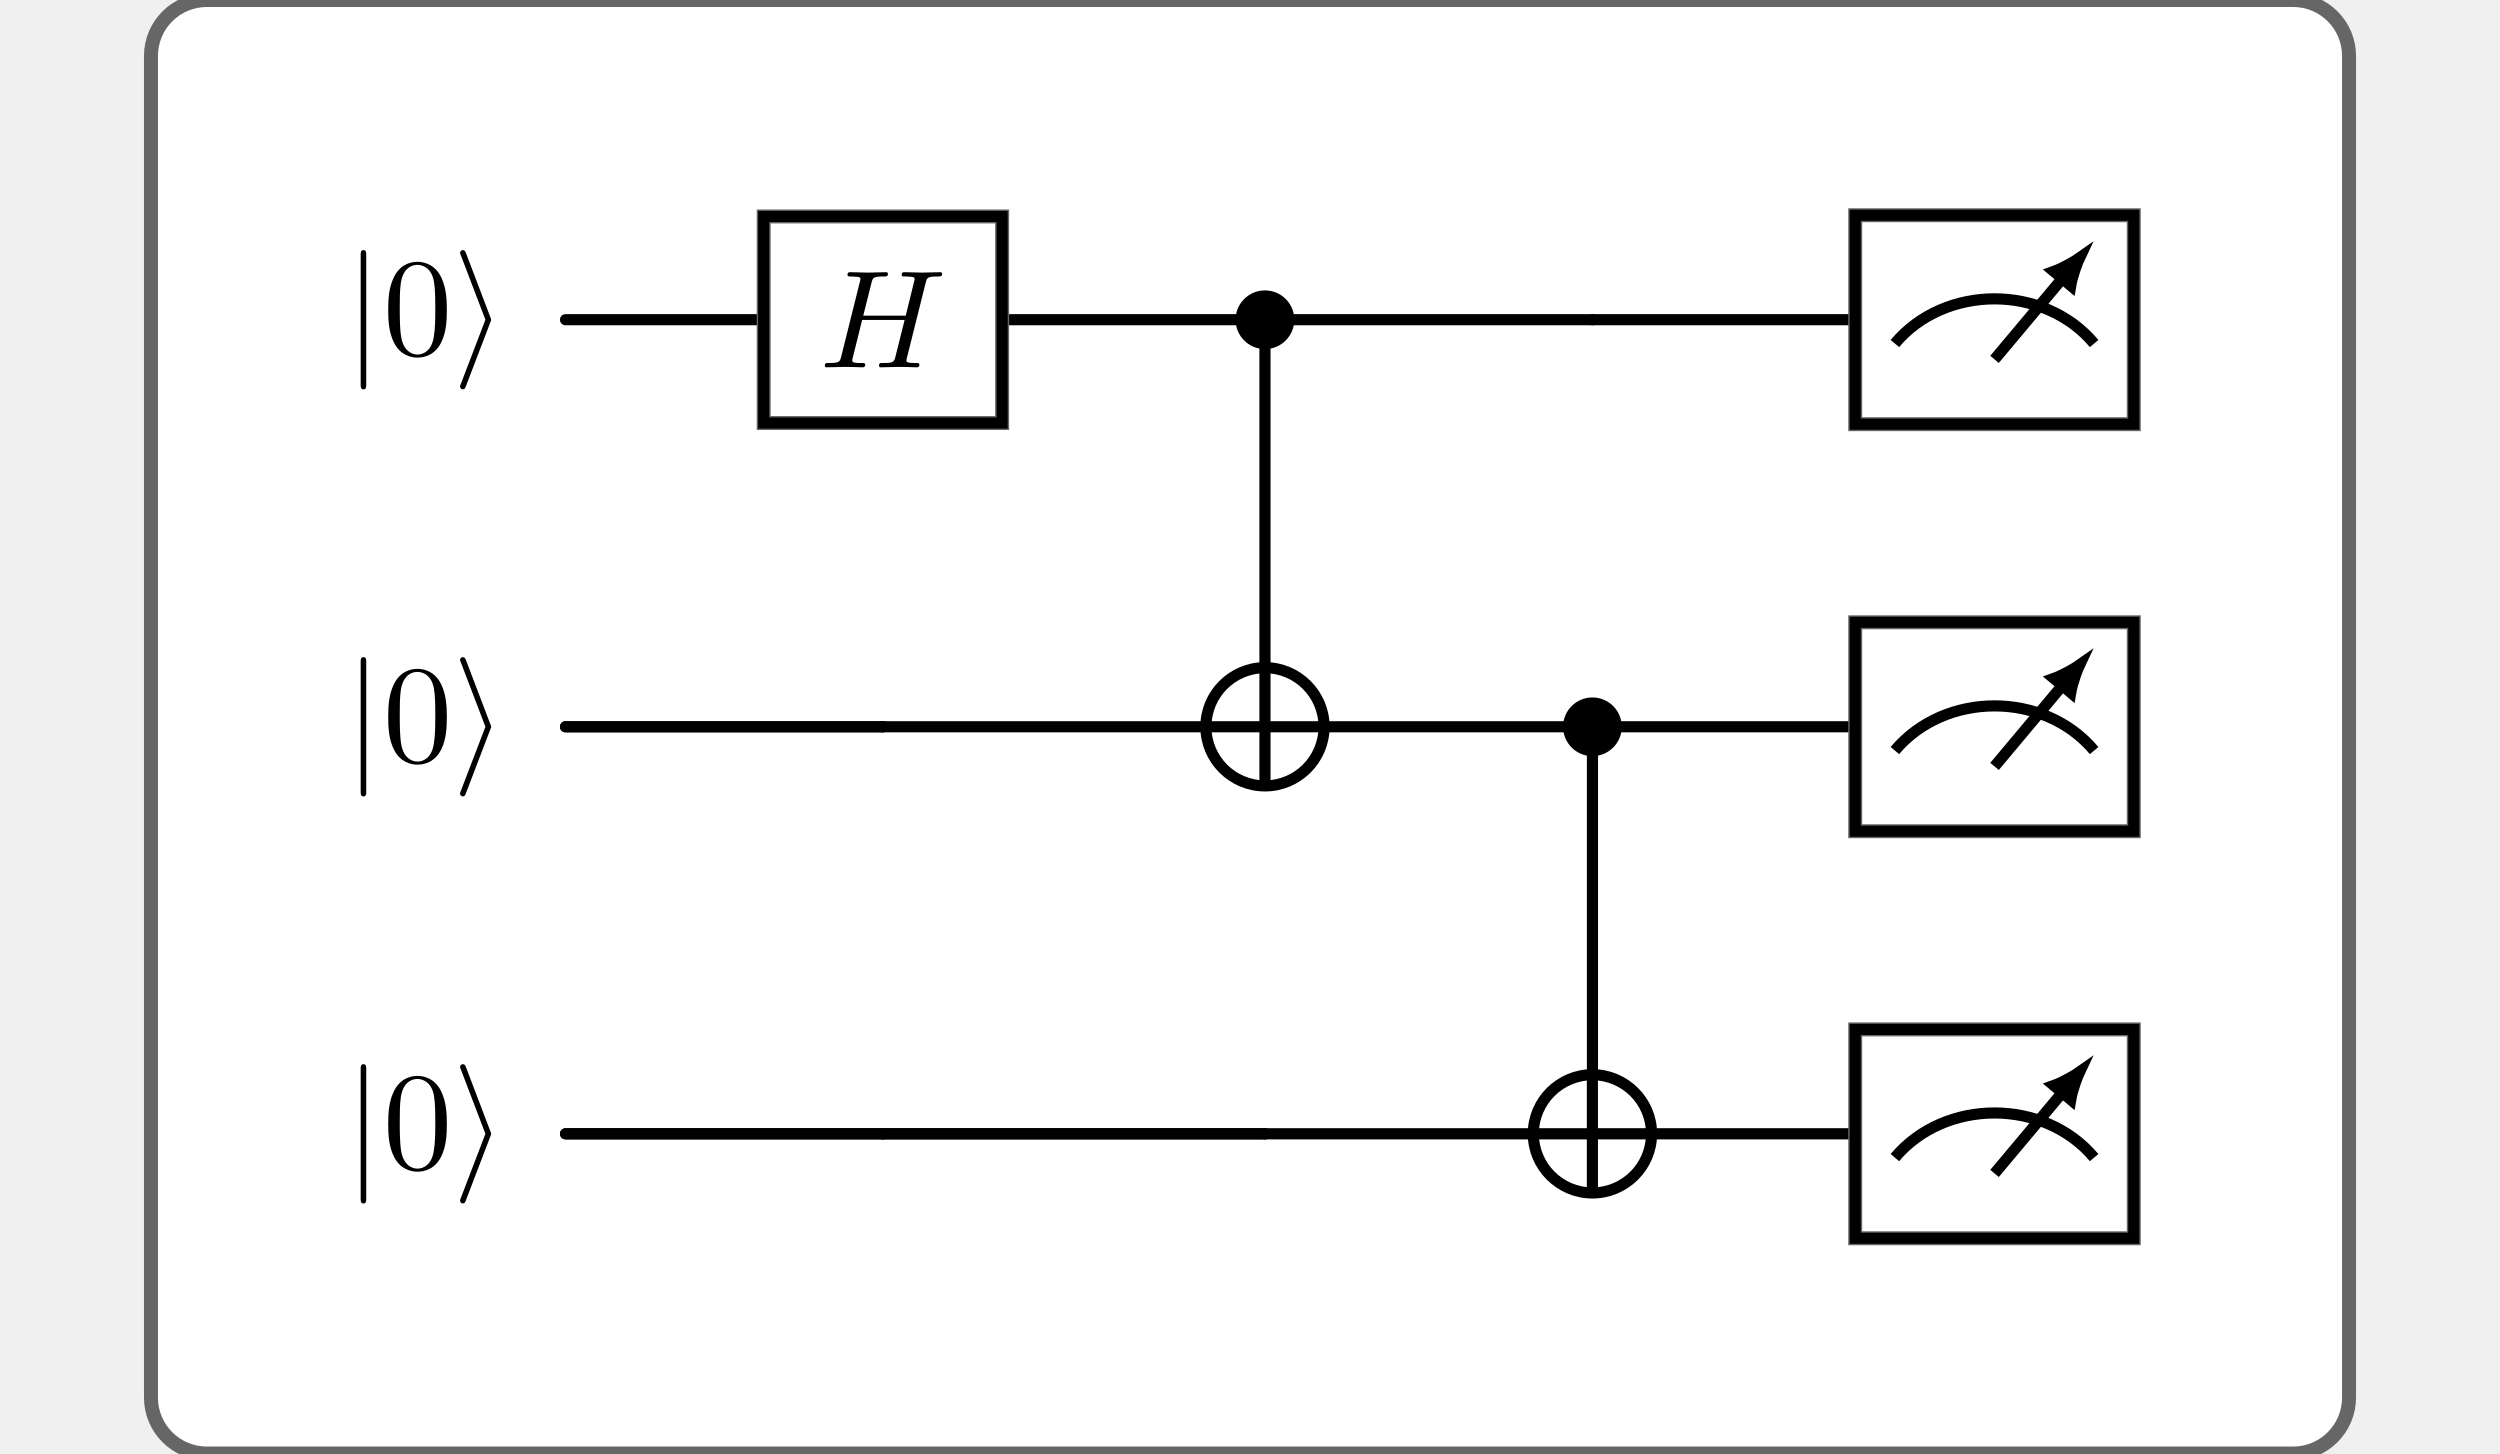
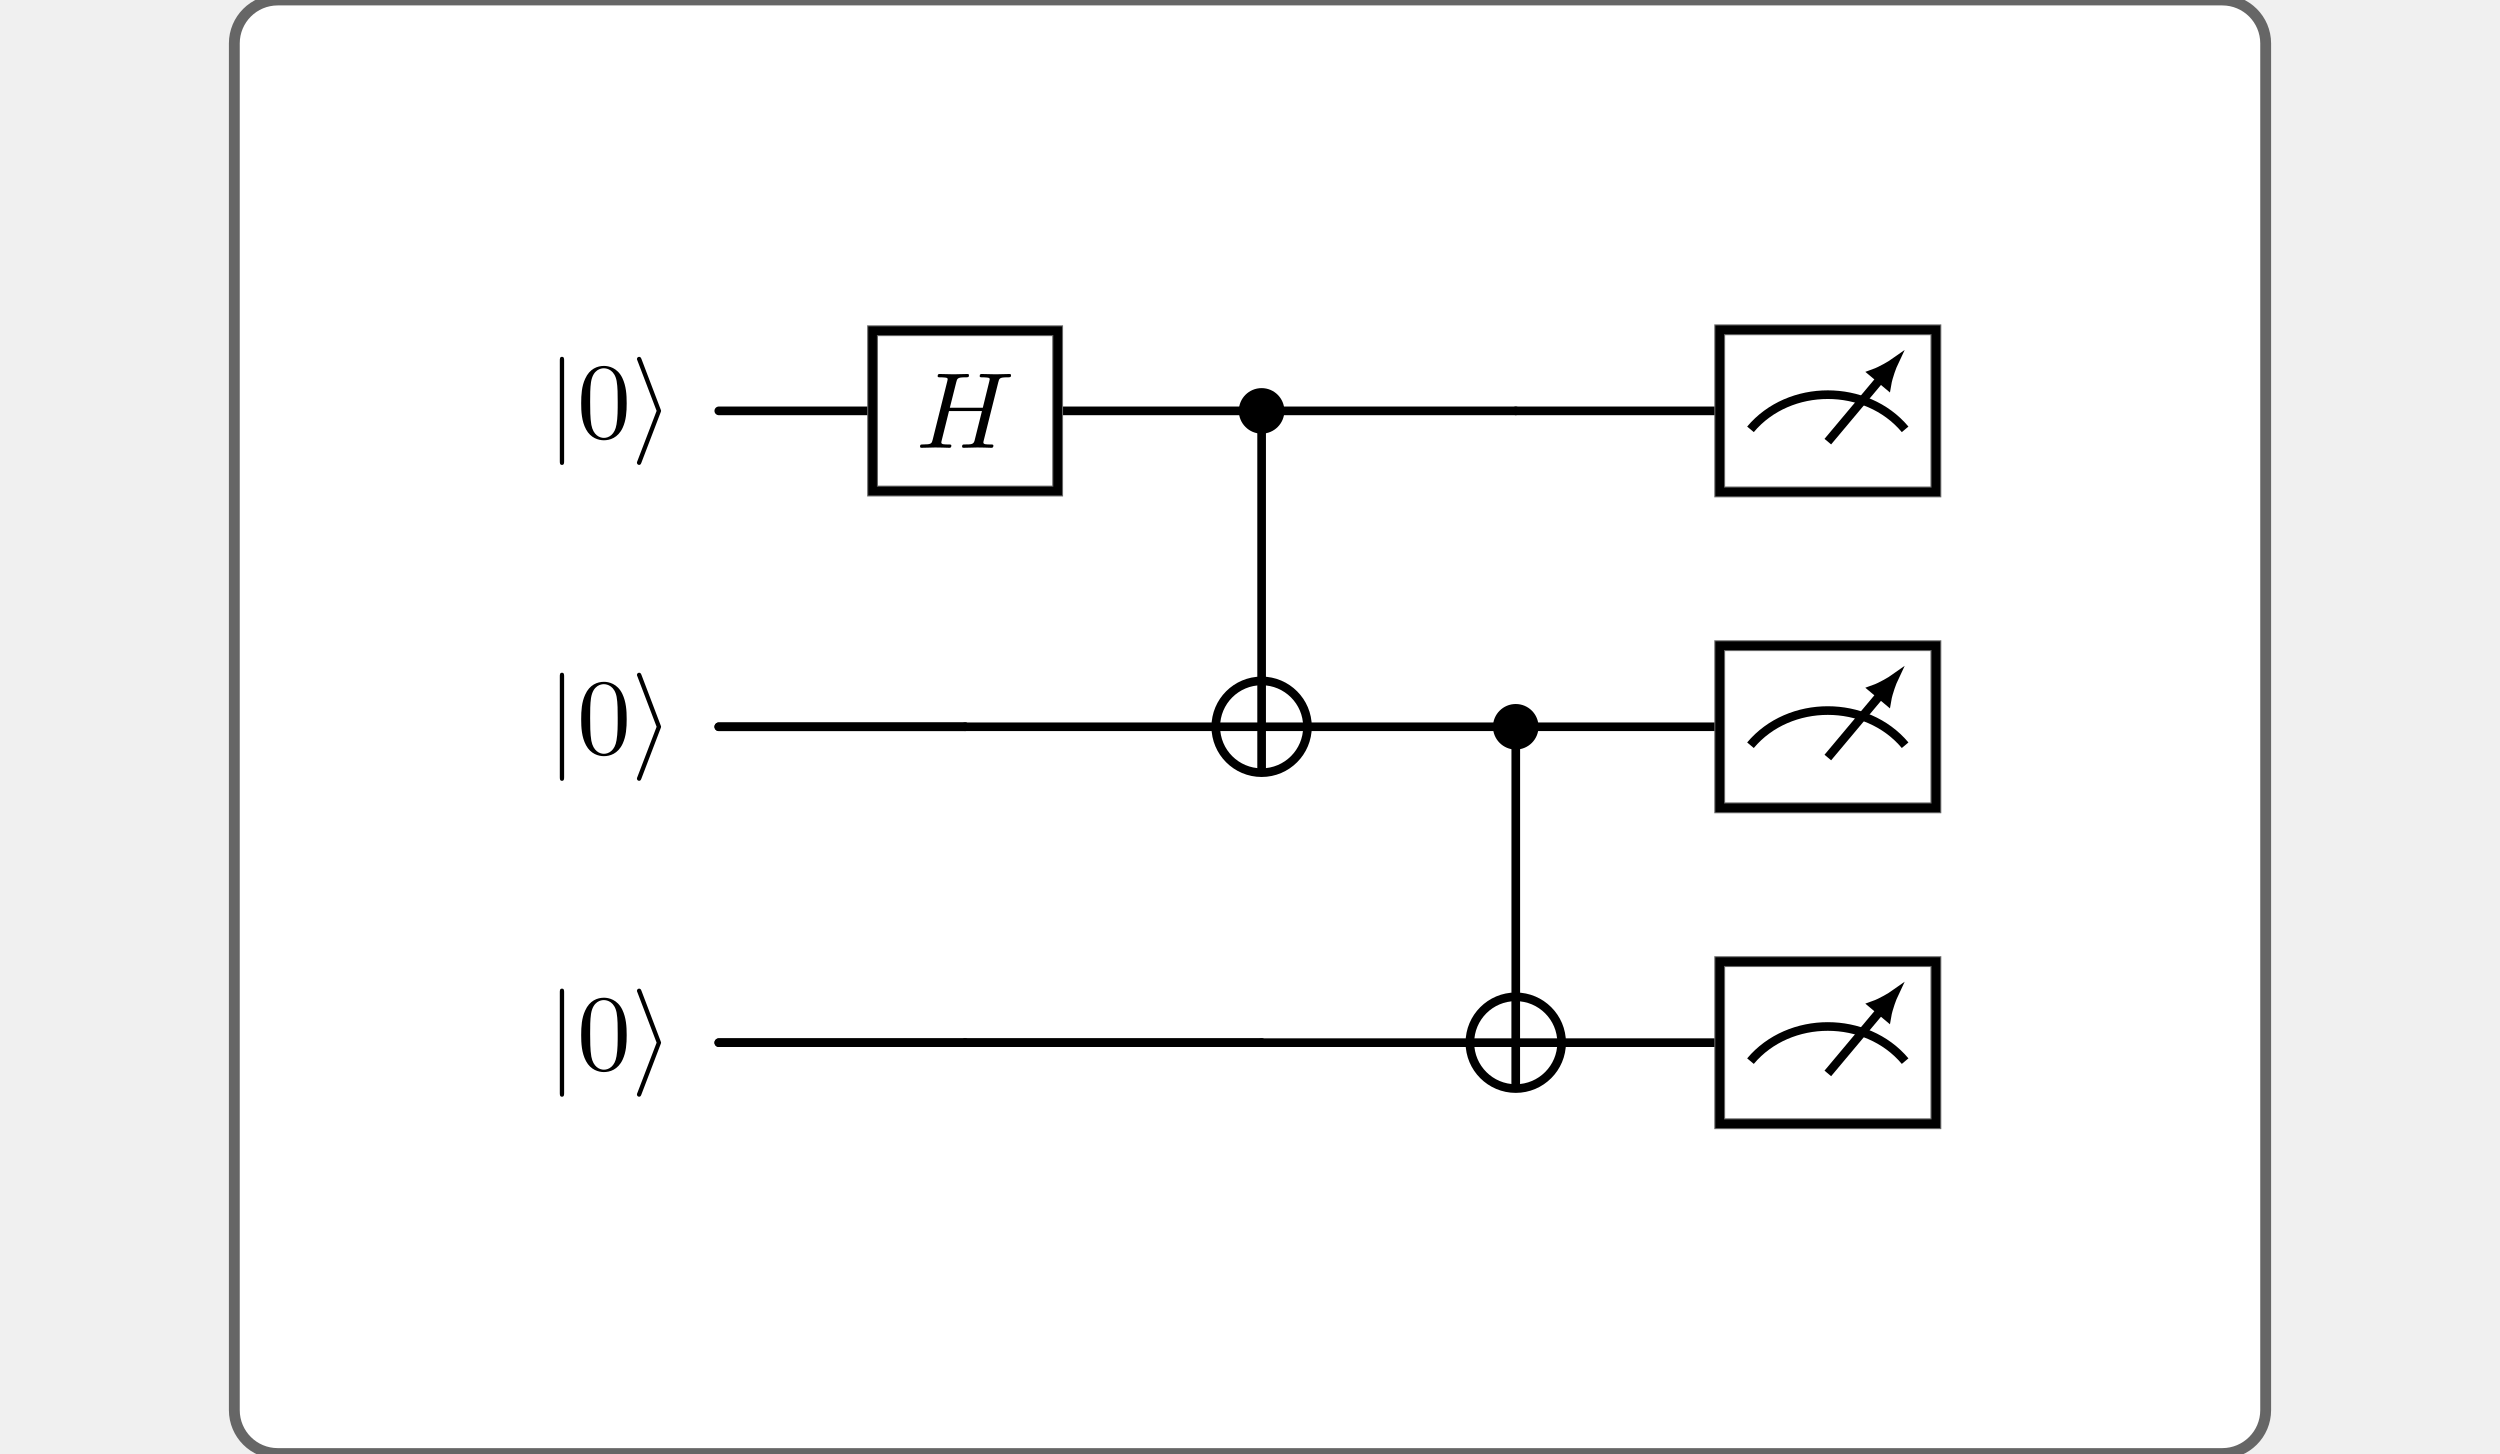
- <svg xmlns="http://www.w3.org/2000/svg" xmlns:xlink="http://www.w3.org/1999/xlink" version="1.1" width="127.236pt" height="73.977pt" viewBox="-68.322 -65.988 157.236 103.977">
+ <svg xmlns="http://www.w3.org/2000/svg" xmlns:xlink="http://www.w3.org/1999/xlink" version="1.1" width="127.236pt" height="73.977pt" viewBox="-83.322 -80.988 187.236 133.977">
  <defs>
    <clipPath id="clip1">
      <path d="M15.594-14C15.594-16.332 13.699-18.227 11.367-18.227C9.031-18.227 7.141-16.332 7.141-14C7.141-11.664 9.031-9.77 11.367-9.77C13.699-9.77 15.594-11.664 15.594-14ZM11.367-14" />
    </clipPath>
    <clipPath id="clip2">
      <path d="M39.02 15.117C39.02 12.785 37.125 10.891 34.789 10.891C32.457 10.891 30.563 12.785 30.563 15.117C30.563 17.453 32.457 19.348 34.789 19.348C37.125 19.348 39.02 17.453 39.02 15.117ZM34.789 15.117" />
    </clipPath>
    <clipPath id="clip3">
      <path d="M53.59-35.645H73.516V-50.59H53.59Z" />
    </clipPath>
    <clipPath id="clip4">
      <path d="M53.59-6.527H73.516V-21.473H53.59Z" />
    </clipPath>
    <clipPath id="clip5">
      <path d="M53.59 22.59H73.516V7.648H53.59Z" />
    </clipPath>
    <path id="g1-72" d="M7.601-6.037C7.691-6.396 7.711-6.496 8.438-6.496C8.697-6.496 8.777-6.496 8.777-6.695C8.777-6.804 8.667-6.804 8.638-6.804C8.359-6.804 7.641-6.775 7.362-6.775C7.073-6.775 6.366-6.804 6.077-6.804C5.998-6.804 5.888-6.804 5.888-6.605C5.888-6.496 5.978-6.496 6.167-6.496C6.187-6.496 6.376-6.496 6.545-6.476C6.725-6.456 6.814-6.446 6.814-6.316C6.814-6.276 6.804-6.257 6.775-6.127L6.177-3.696H3.138L3.726-6.037C3.816-6.396 3.846-6.496 4.563-6.496C4.822-6.496 4.902-6.496 4.902-6.695C4.902-6.804 4.792-6.804 4.762-6.804C4.483-6.804 3.766-6.775 3.487-6.775C3.198-6.775 2.491-6.804 2.202-6.804C2.122-6.804 2.012-6.804 2.012-6.605C2.012-6.496 2.102-6.496 2.291-6.496C2.311-6.496 2.501-6.496 2.67-6.476C2.849-6.456 2.939-6.446 2.939-6.316C2.939-6.276 2.929-6.247 2.899-6.127L1.564-.777C1.465-.389 1.445-.309 .658-.309C.478-.309 .389-.309 .389-.11C.389 0 .508 0 .528 0C.807 0 1.514-.03 1.793-.03C2.002-.03 2.222-.02 2.431-.02C2.65-.02 2.869 0 3.078 0C3.158 0 3.278 0 3.278-.199C3.278-.309 3.188-.309 2.999-.309C2.63-.309 2.351-.309 2.351-.488C2.351-.548 2.371-.598 2.381-.658L3.059-3.387H6.097C5.679-1.733 5.45-.787 5.41-.638C5.31-.319 5.121-.309 4.503-.309C4.354-.309 4.264-.309 4.264-.11C4.264 0 4.384 0 4.403 0C4.682 0 5.39-.03 5.669-.03C5.878-.03 6.097-.02 6.306-.02C6.526-.02 6.745 0 6.954 0C7.034 0 7.153 0 7.153-.199C7.153-.309 7.064-.309 6.874-.309C6.506-.309 6.227-.309 6.227-.488C6.227-.548 6.247-.598 6.257-.658L7.601-6.037Z" />
    <path id="g0-105" d="M2.72-2.321C2.77-2.441 2.77-2.461 2.77-2.491S2.77-2.54 2.72-2.66L.976-7.243C.917-7.412 .857-7.472 .747-7.472S.548-7.382 .548-7.273C.548-7.243 .548-7.223 .598-7.113L2.361-2.491L.598 2.112C.548 2.222 .548 2.242 .548 2.291C.548 2.401 .638 2.491 .747 2.491C.877 2.491 .917 2.391 .956 2.291L2.72-2.321Z" />
    <path id="g0-106" d="M1.584-7.113C1.584-7.293 1.584-7.472 1.385-7.472S1.186-7.293 1.186-7.113V2.132C1.186 2.311 1.186 2.491 1.385 2.491S1.584 2.311 1.584 2.132V-7.113Z" />
    <path id="g2-48" d="M4.583-3.188C4.583-3.985 4.533-4.782 4.184-5.519C3.726-6.476 2.909-6.635 2.491-6.635C1.893-6.635 1.166-6.376 .757-5.45C.438-4.762 .389-3.985 .389-3.188C.389-2.441 .428-1.544 .837-.787C1.265 .02 1.993 .219 2.481 .219C3.019 .219 3.776 .01 4.214-.936C4.533-1.624 4.583-2.401 4.583-3.188ZM2.481 0C2.092 0 1.504-.249 1.325-1.205C1.215-1.803 1.215-2.72 1.215-3.308C1.215-3.945 1.215-4.603 1.295-5.141C1.484-6.326 2.232-6.416 2.481-6.416C2.809-6.416 3.467-6.237 3.656-5.25C3.756-4.692 3.756-3.935 3.756-3.308C3.756-2.56 3.756-1.883 3.646-1.245C3.497-.299 2.929 0 2.481 0Z" />
  </defs>
  <g id="page1">
-     <rect x="-68.322" y="-65.988" width="157.236" height="103.977" fill="#fff" stroke="#666" stroke-width="1" rx="4" />
+     <rect x="-83.322" y="-80.988" width="187.236" height="133.977" fill="#fff" stroke="#666" stroke-width="1" rx="4" />
    <path d="M-24.492-43.117H-38.668" stroke="#000" fill="none" stroke-width=".797" stroke-miterlimit="10" stroke-linecap="round" />
    <path d="M11.367-41.414V-18.227" stroke="#000" fill="none" stroke-width=".797" stroke-miterlimit="10" stroke-linecap="round" />
    <path d="M9.668-43.117H-7.434" stroke="#000" fill="none" stroke-width=".797" stroke-miterlimit="10" stroke-linecap="round" />
    <path d="M34.793-43.117H13.066" stroke="#000" fill="none" stroke-width=".797" stroke-miterlimit="10" stroke-linecap="round" />
    <path d="M53.59-43.117H34.793" stroke="#000" fill="none" stroke-width=".797" stroke-miterlimit="10" stroke-linecap="round" />
    <path d="M-15.961-14H-38.668" stroke="#000" fill="none" stroke-width=".797" stroke-miterlimit="10" stroke-linecap="round" />
    <path d="M-15.961-14H-38.668" stroke="#000" fill="none" stroke-width=".797" stroke-miterlimit="10" stroke-linecap="round" />
    <path d="M7.141-14H-15.961" stroke="#000" fill="none" stroke-width=".797" stroke-miterlimit="10" stroke-linecap="round" />
    <path d="M34.793-12.297V10.891" stroke="#000" fill="none" stroke-width=".797" stroke-miterlimit="10" stroke-linecap="round" />
    <path d="M33.09-14H15.594" stroke="#000" fill="none" stroke-width=".797" stroke-miterlimit="10" stroke-linecap="round" />
    <path d="M53.59-14H36.492" stroke="#000" fill="none" stroke-width=".797" stroke-miterlimit="10" stroke-linecap="round" />
    <path d="M-15.961 15.117H-38.668" stroke="#000" fill="none" stroke-width=".797" stroke-miterlimit="10" stroke-linecap="round" />
    <path d="M-15.961 15.117H-38.668" stroke="#000" fill="none" stroke-width=".797" stroke-miterlimit="10" stroke-linecap="round" />
    <path d="M11.367 15.117H-15.961" stroke="#000" fill="none" stroke-width=".797" stroke-miterlimit="10" stroke-linecap="round" />
    <path d="M11.367 15.117H-15.961" stroke="#000" fill="none" stroke-width=".797" stroke-miterlimit="10" stroke-linecap="round" />
    <path d="M30.562 15.117H11.367" stroke="#000" fill="none" stroke-width=".797" stroke-miterlimit="10" stroke-linecap="round" />
    <path d="M53.59 15.117H39.02" stroke="#000" fill="none" stroke-width=".797" stroke-miterlimit="10" stroke-linecap="round" />
    <path d="M13.066-43.117C13.066-44.055 12.305-44.816 11.367-44.816C10.426-44.816 9.664-44.055 9.664-43.117C9.664-42.176 10.426-41.414 11.367-41.414C12.305-41.414 13.066-42.176 13.066-43.117Z" />
    <path d="M13.066-43.117C13.066-44.055 12.305-44.816 11.367-44.816C10.426-44.816 9.664-44.055 9.664-43.117C9.664-42.176 10.426-41.414 11.367-41.414C12.305-41.414 13.066-42.176 13.066-43.117Z" stroke="#000" fill="none" stroke-width=".797" stroke-miterlimit="10" />
    <path d="M11.367-18.227V-9.77M7.141-14H15.594" stroke="#000" fill="none" stroke-width=".797" stroke-miterlimit="10" clip-path="url(#clip1)" />
    <path d="M15.594-14C15.594-16.332 13.699-18.227 11.367-18.227C9.031-18.227 7.141-16.332 7.141-14C7.141-11.664 9.031-9.77 11.367-9.77C13.699-9.77 15.594-11.664 15.594-14Z" stroke="#000" fill="none" stroke-width=".797" stroke-miterlimit="10" />
    <path d="M36.492-14C36.492-14.938 35.73-15.699 34.789-15.699C33.852-15.699 33.09-14.938 33.09-14C33.09-13.059 33.852-12.297 34.789-12.297C35.73-12.297 36.492-13.059 36.492-14Z" />
    <path d="M36.492-14C36.492-14.938 35.73-15.699 34.789-15.699C33.852-15.699 33.09-14.938 33.09-14C33.09-13.059 33.852-12.297 34.789-12.297C35.73-12.297 36.492-13.059 36.492-14Z" stroke="#000" fill="none" stroke-width=".797" stroke-miterlimit="10" />
    <path d="M34.789 10.891V19.348M30.563 15.117H39.02" stroke="#000" fill="none" stroke-width=".797" stroke-miterlimit="10" clip-path="url(#clip2)" />
    <path d="M39.02 15.117C39.02 12.785 37.125 10.891 34.789 10.891C32.457 10.891 30.563 12.785 30.563 15.117C30.563 17.453 32.457 19.348 34.789 19.348C37.125 19.348 39.02 17.453 39.02 15.117Z" stroke="#000" fill="none" stroke-width=".797" stroke-miterlimit="10" />
    <g transform="matrix(1 0 0 1 -71.9319 -26.6268)">
      <use x="17.425" y="-13.999" xlink:href="#g0-106" />
      <use x="20.192" y="-13.999" xlink:href="#g2-48" />
      <use x="25.173" y="-13.999" xlink:href="#g0-105" />
    </g>
    <path d="M-24.492-35.727H-7.434V-50.504H-24.492Z" fill="#fff" stroke="#666" stroke-width="1" rx="4" />
    <path d="M-24.492-35.727H-7.434V-50.504H-24.492Z" stroke="#000" fill="none" stroke-width=".797" stroke-miterlimit="10" />
    <g transform="matrix(1 0 0 1 -37.9329 -25.7136)">
      <use x="17.425" y="-13.999" xlink:href="#g1-72" />
    </g>
    <path d="M53.59-35.645H73.516V-50.59H53.59Z" fill="#fff" stroke="#666" stroke-width="1" rx="4" />
    <path d="M56.426-41.414C60-45.676 67.109-45.676 70.68-41.414" stroke="#000" fill="none" stroke-width=".797" stroke-miterlimit="10" clip-path="url(#clip3)" />
    <path d="M63.555-40.281L68.402-46.062" stroke="#000" fill="none" stroke-width=".797" stroke-miterlimit="10" clip-path="url(#clip3)" />
    <path d="M69.637-47.539C69.438-47.398 68.5-46.828 67.793-46.574L69.008-45.555C69.133-46.297 69.531-47.316 69.637-47.539Z" clip-path="url(#clip3)" />
    <path d="M69.637-47.539C69.438-47.398 68.5-46.828 67.793-46.574L69.008-45.555C69.133-46.297 69.531-47.316 69.637-47.539Z" stroke="#000" fill="none" stroke-width=".789" stroke-miterlimit="10" clip-path="url(#clip3)" />
    <path d="M53.59-35.645H73.516V-50.59H53.59Z" stroke="#000" fill="none" stroke-width=".797" stroke-miterlimit="10" />
    <g transform="matrix(1 0 0 1 -71.9319 2.4907)">
      <use x="17.425" y="-13.999" xlink:href="#g0-106" />
      <use x="20.192" y="-13.999" xlink:href="#g2-48" />
      <use x="25.173" y="-13.999" xlink:href="#g0-105" />
    </g>
    <path d="M53.59-6.527H73.516V-21.473H53.59Z" fill="#fff" stroke="#666" stroke-width="1" rx="4" />
    <path d="M56.426-12.297C60-16.559 67.109-16.559 70.68-12.297" stroke="#000" fill="none" stroke-width=".797" stroke-miterlimit="10" clip-path="url(#clip4)" />
    <path d="M63.555-11.164L68.402-16.945" stroke="#000" fill="none" stroke-width=".797" stroke-miterlimit="10" clip-path="url(#clip4)" />
    <path d="M69.637-18.422C69.438-18.281 68.5-17.707 67.793-17.457L69.008-16.437C69.133-17.18 69.531-18.199 69.637-18.422Z" clip-path="url(#clip4)" />
    <path d="M69.637-18.422C69.438-18.281 68.5-17.707 67.793-17.457L69.008-16.437C69.133-17.18 69.531-18.199 69.637-18.422Z" stroke="#000" fill="none" stroke-width=".789" stroke-miterlimit="10" clip-path="url(#clip4)" />
    <path d="M53.59-6.527H73.516V-21.473H53.59Z" stroke="#000" fill="none" stroke-width=".797" stroke-miterlimit="10" />
    <g transform="matrix(1 0 0 1 -71.9319 31.6082)">
      <use x="17.425" y="-13.999" xlink:href="#g0-106" />
      <use x="20.192" y="-13.999" xlink:href="#g2-48" />
      <use x="25.173" y="-13.999" xlink:href="#g0-105" />
    </g>
    <path d="M53.59 22.59H73.516V7.648H53.59Z" fill="#fff" stroke="#666" stroke-width="1" rx="4" />
    <path d="M56.426 16.82C60 12.562 67.109 12.562 70.68 16.82" stroke="#000" fill="none" stroke-width=".797" stroke-miterlimit="10" clip-path="url(#clip5)" />
    <path d="M63.555 17.953L68.402 12.172" stroke="#000" fill="none" stroke-width=".797" stroke-miterlimit="10" clip-path="url(#clip5)" />
    <path d="M69.637 10.695C69.438 10.836 68.5 11.41 67.793 11.66L69.008 12.68C69.133 11.938 69.531 10.918 69.637 10.695Z" clip-path="url(#clip5)" />
    <path d="M69.637 10.695C69.438 10.836 68.5 11.41 67.793 11.66L69.008 12.68C69.133 11.938 69.531 10.918 69.637 10.695Z" stroke="#000" fill="none" stroke-width=".789" stroke-miterlimit="10" clip-path="url(#clip5)" />
    <path d="M53.59 22.59H73.516V7.648H53.59Z" stroke="#000" fill="none" stroke-width=".797" stroke-miterlimit="10" />
  </g>
</svg>
